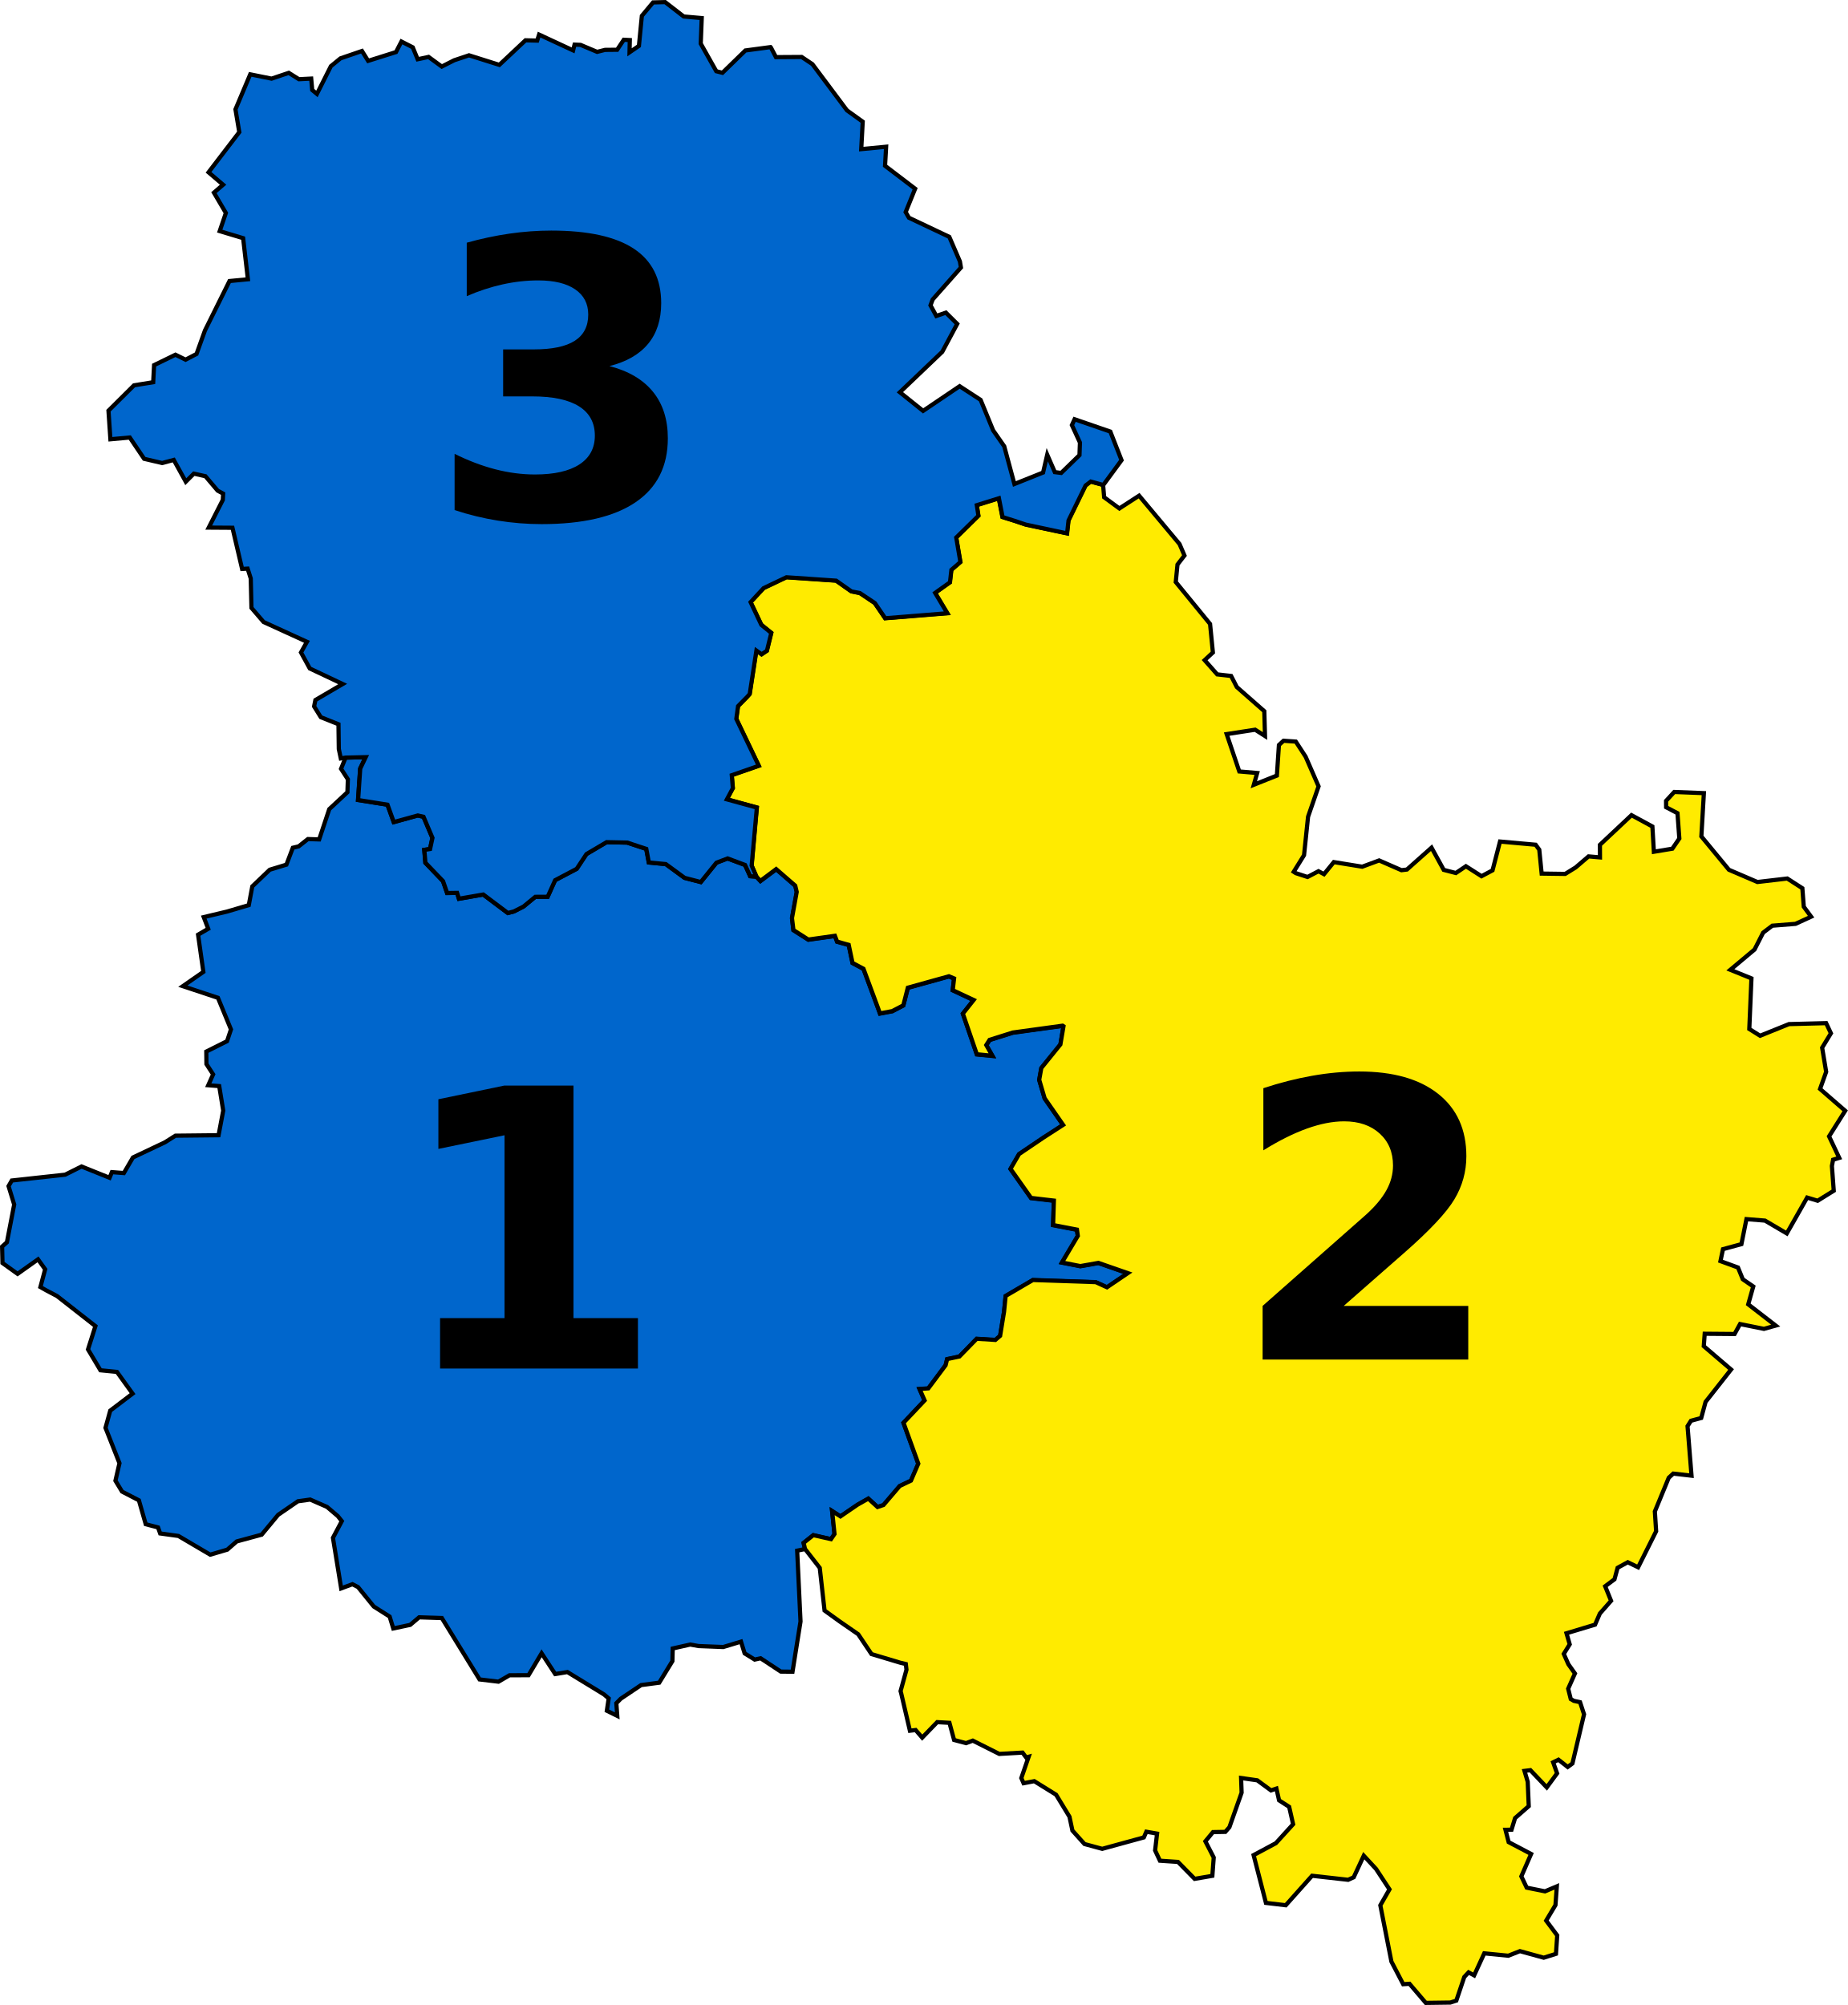
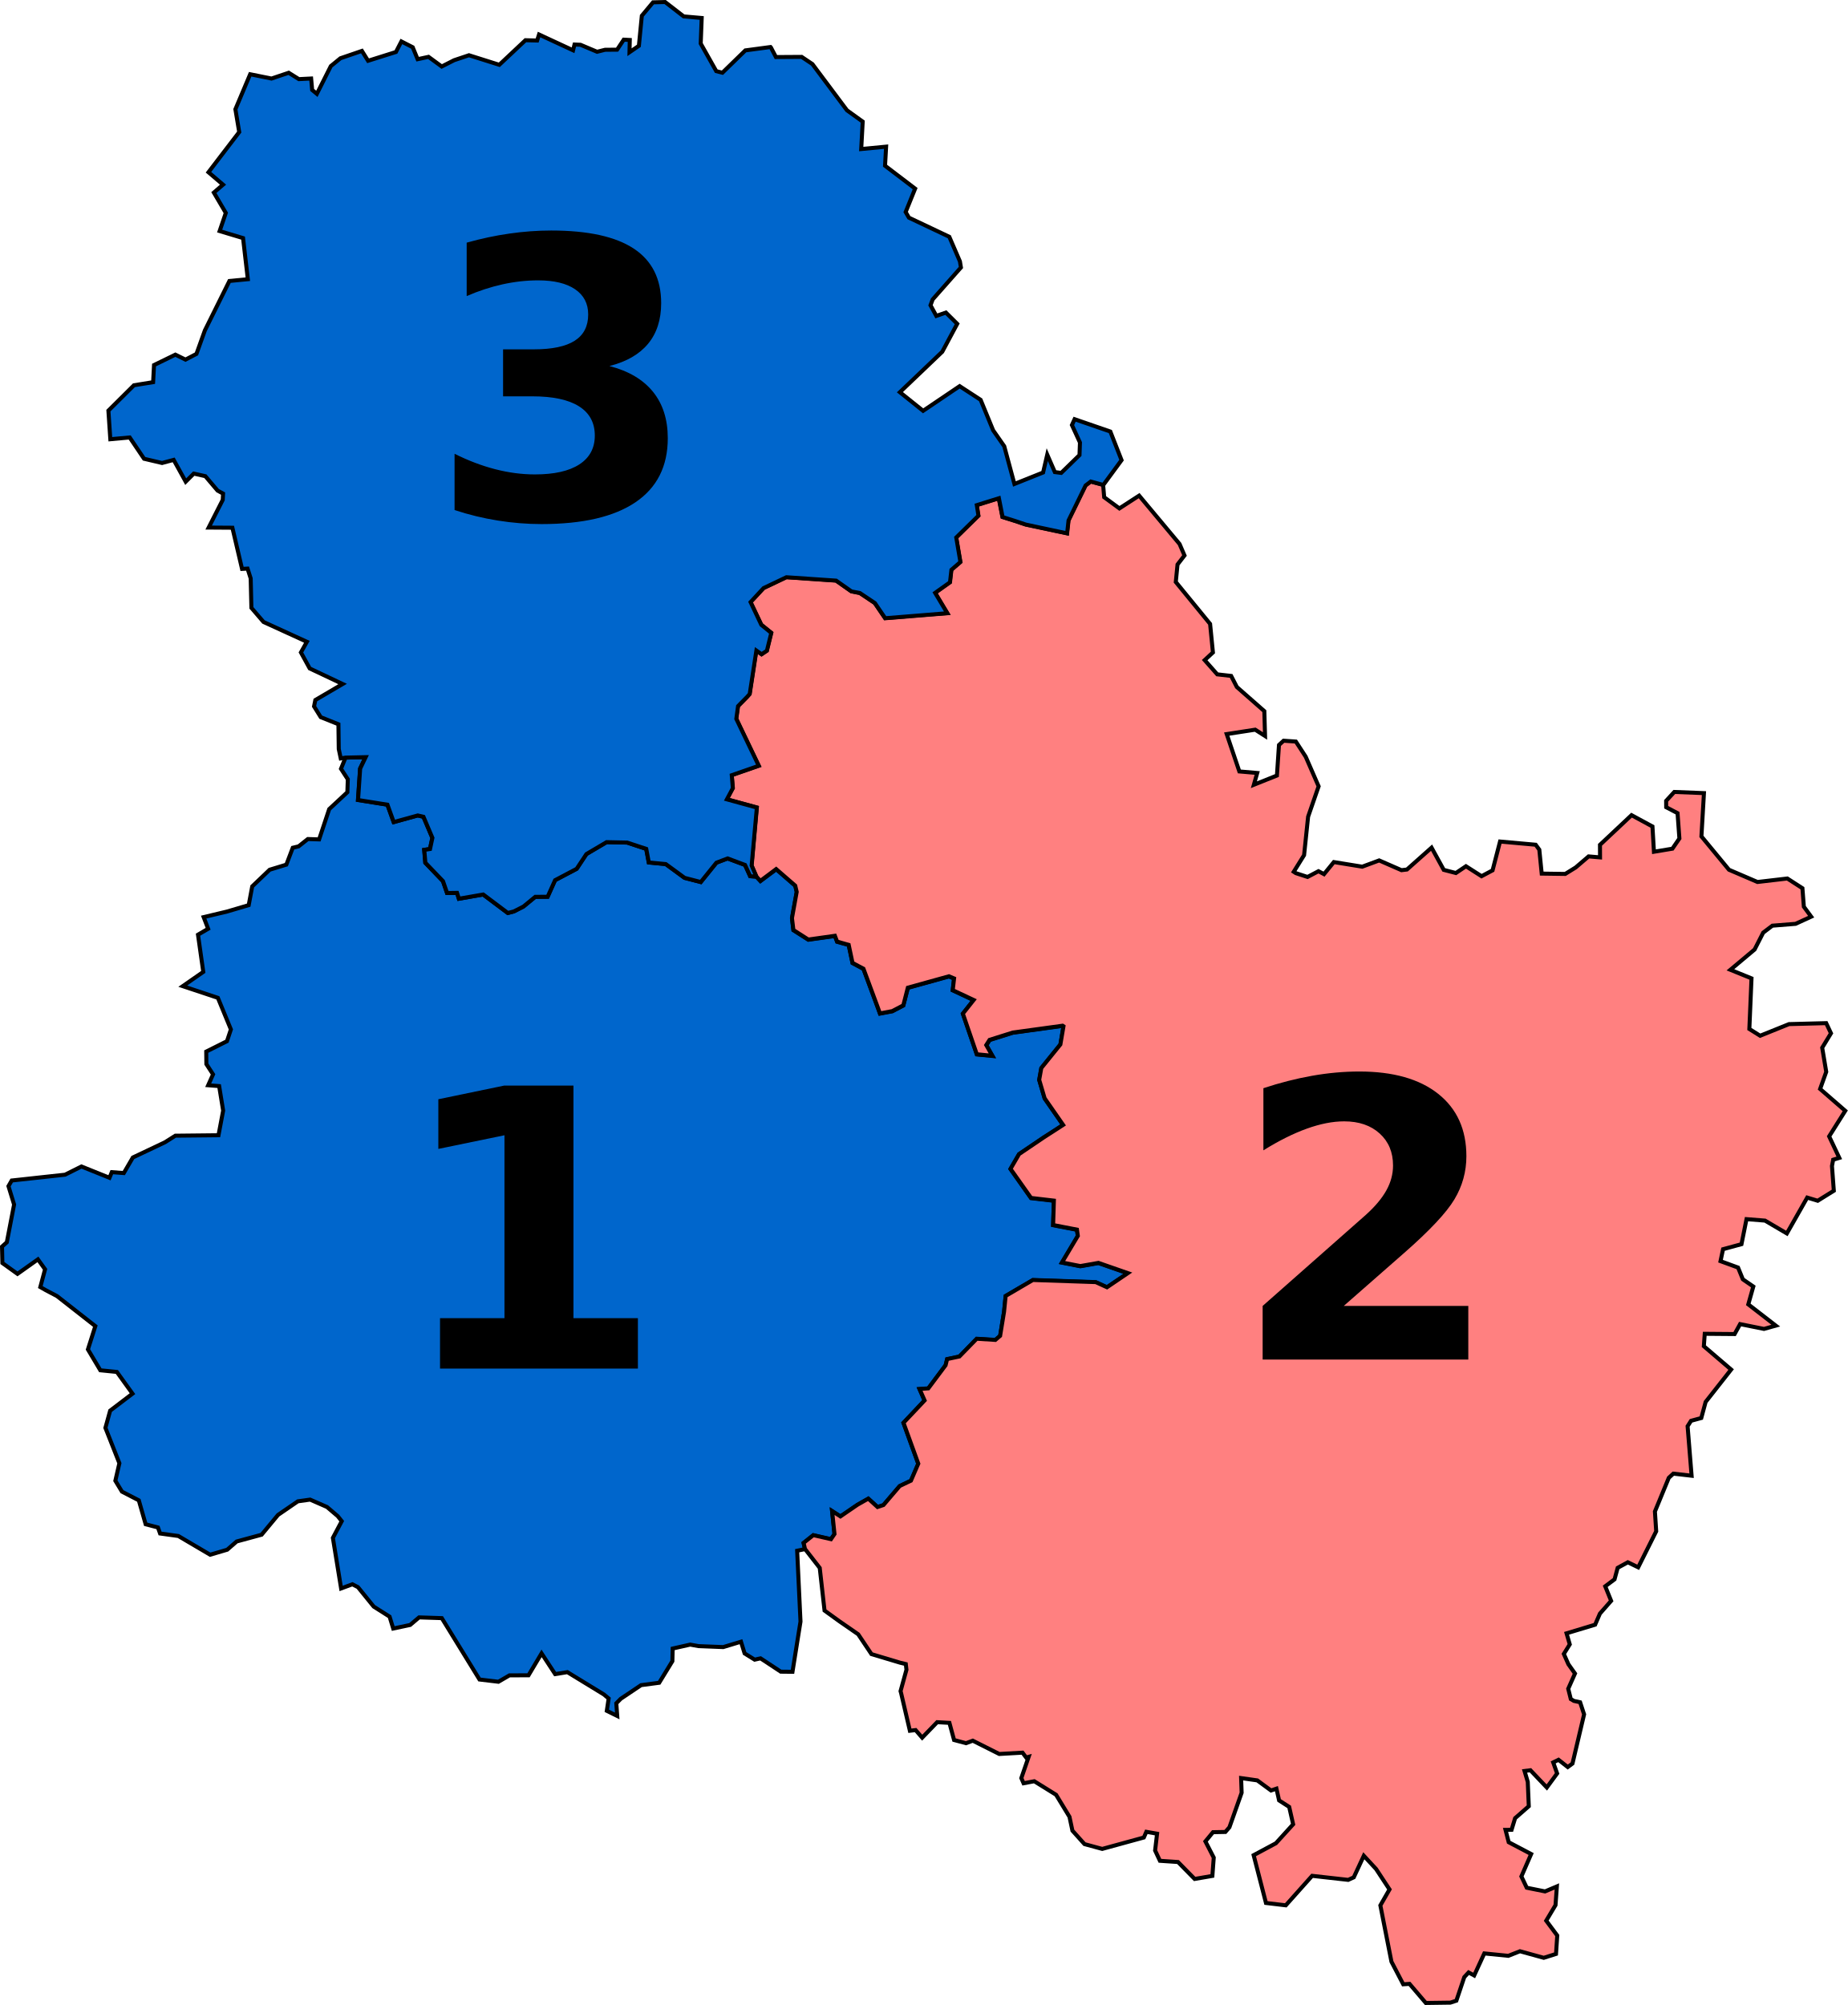
- <svg xmlns="http://www.w3.org/2000/svg" width="882.184" height="957.27" viewBox="0 0 882.184 957.27">
-   <path d="M419.521,442.35l2.262-12.513-0.708-2.984-9.1-7.9-7.537,5.636L402.5,422.5l-3-.229-2.443-5.365-8.335-3.109-5.344,2.026-7.468,9.244-7.738-2.006-8.96-6.565-8.106-.777-1.222-6.482-9.106-3.012-9.827-.2-9.626,5.684-4.65,7.037-10.313,5.441-3.554,7.9-5.913.035-5.65,4.65-4.553,2.318-2.887.749-11.75-8.828-11.6,2.013-0.882-2.79-4.761.069-1.95-5.663-8.433-8.786-0.513-6.142,2.748-.43,1.138-5.316-4.268-10.063-2.728-.632-11.465,3.171-3-8.308-14.04-2.242,1.013-15,2.617-5.448-9.571.208L204.2,371.01l3.255,5.011-0.215,6.17-8.675,8.078-4.81,14.449-5.379-.174-4.407,3.491-2.79.666-3.06,8.064-7.967,2.429-8.321,7.947-1.68,8.953-10.382,3.068-11.118,2.651,2.131,5.573-4.837,2.818,2.519,17.767-9.786,6.808,16.754,5.573,6.212,15.074-1.874,5.628-9.9,4.955,0.069,5.976,3.185,4.907-2.318,5.191,5.233,0.41,1.909,11.7-2.221,11.757-20.592.215-4.99,3.158-15.3,7.252-4.324,7.433-5.719-.437-1.11,2.686L80.31,560.873l-7.822,3.914L47.018,567.57l-1.548,2.693,2.686,8.779-3.47,18.01-2.29,2.061,0.174,7.849,7.211,5.177,9.758-6.926,3.4,4.74-2.262,8.481,2.6,1.492,5.33,2.8,18.329,14.359L83.4,648.208l5.934,9.966,7.877,0.777,7.468,10.376L94.01,677.44l-2.262,8.21,6.67,16.885-1.922,8.356,3.158,5.212,8.037,4.15,3.269,11.424,5.871,1.527,1.013,2.873,8.717,1.2,15.185,8.939,8.148-2.4,4.5-3.921,11.916-3.234,7.836-9.446,9.473-6.5,5.844-.819,8.05,3.526,5.136,4.372,1.909,2.4-4.227,7.967,3.928,24.145,5.379-1.992,2.658,1.374,7.523,9.279,7.579,4.8,1.735,5.677,8.078-1.714,4.268-3.609,10.841,0.354,18,29.3,9.029,1.076,5.261-3.054,9.106-.042,6.232-10.466,6.482,9.911,5.83-.944,17.434,10.66,2.276,1.909-0.882,5.892,4.976,2.457-0.444-6.038,2.131-2.165,9.689-6.5,8.647-1.138,6.3-10.313L362.535,791l8.349-1.881,3.984,0.722,11.791,0.465,8.474-2.575,1.735,5.6,4.8,2.97,2.818-.625,9.64,6.357,5.6,0.062,3.824-23.971-1.6-33.827,3.727-.763-0.638-2.9,4.622-3.679,8.433,1.916,1.694-2.45-1.138-10.972,3.97,2.554,8.162-5.58,5.136-2.915,4.393,4.011,2.845-.937,7.738-9.078,5.392-2.575,3.5-8.106L472.7,683.311l10.07-10.667-2.387-5.469,4.164-.285,8.266-11.056,0.722-2.922,5.871-1.242,8.252-8.467,8.9,0.562,2.276-1.957,1.881-11.486,0.757-7.558,12.985-7.607,30.023,1.013,5.351,2.45,9.966-6.746-14.04-4.893-8.647,1.534-8.759-1.728,7.565-12.694-0.4-2.984-11.389-2.193,0.368-11.66L533.6,575.98l-9.8-13.88,4.095-7.058,11.549-7.808,9.473-6.121-8.821-12.7-2.589-8.821,1.013-5.636,9.1-11.257,1.478-8.669-0.423-.277-23.777,3.269-11.077,3.491L512.243,503l2.9,5.115-7.426-.722-6.656-19.405,5.15-6.51-9.98-4.678,0.638-5.615-2.457-1.027L474.786,475.6l-2.165,8.433-5.261,2.748-5.871,1.1-1.027-2.8L453.6,466.559l-5.219-2.776-1.832-8.627-5.517-1.555-1.055-2.769-12.687,1.791-7.114-4.539Z" transform="translate(-41.386 -3.946)" fill="#06c" stroke="#000" stroke-width="2" />
-   <path d="M854.757,646.663L867.784,657.8l-12.173,15.477-2.075,7.669-4.893,1.333L847,684.862l1.909,23.638-8.717-1-2.165,1.992L831.4,725.581l0.611,9.453-8.592,17.191-4.962-2.4-4.837,2.651-1.492,5.49-4.449,3.324,2.818,6.947-5.351,6.087-2.29,5.3L789.22,783.74l1.534,5.275-2.832,4.56,2.179,4.921,3.144,4.442-3.227,7.273,1.235,4.934L792.731,816l2.97,0.652,1.895,5.767L792.051,845.9l-2.262,1.673-4.407-3.463-2.533,1.242,1.874,5.267-4.921,6.7L771.98,849.1l-2.818.347,1.548,5.205,0.486,11.625-6.531,5.712-1.694,5.552-2.887.021,1.52,5.892,10.723,5.642-4.664,10.7,2.561,5.392,8.731,1.763,5.65-2.387-0.652,8.932-4.435,7.426L784.792,928l-0.6,8.786-5.844,1.853L766.99,935.5l-5.559,2.193-11.465-1.145-4.837,10.529-2.658-1.436-2.061,2.221-3.782,11.25-2.859.937-11.715.16-7.794-9.12-3,.2-5.628-10.806-5.289-26.865L704.709,906l-6.413-9.751-5.858-6.323-4.8,10.306-2.672,1.214-17.2-1.936-12.576,14.082-9.459-1.124-5.885-22.812,10.626-5.7,8.231-9.05-1.881-8.3L652,863.5l-1.263-5.615-2.589.874-6.559-4.816-7.711-1.1,0.243,7-5.83,16.483-1.936,2.228-5.9.111-3.63,4.4,3.984,7.732-0.652,8.738-8.46,1.458-7.953-8.085-8.62-.583-2.3-4.914,0.937-8.023-5.122-.9-1.194,2.721-19.87,5.448-8.46-2.3-5.761-6.42-1.409-6.607-6.4-10.521-10.4-6.454-5.108.972-1.083-2.471,3.5-10.146-1.18.333-1.749-2.332-11.1.632-12.631-6.343-3.241,1.2-5.691-1.52-2.221-8.189-5.844-.326-7.155,7.4-3.144-3.63-2.728.333-4.2-18.01-0.257-.9,2.818-10.223-0.312-2.714-2.658-.632-13.742-4.122-6.329-9.459-9.071-6.274-7-5.059-2.29-20.349-7.051-9.071-0.638-2.9,4.622-3.679,8.433,1.922,1.68-2.457-1.138-10.972,3.97,2.554,8.162-5.58,5.136-2.908,4.407,4.011,2.832-.944,7.752-9.078,5.379-2.575,3.5-8.106-7.065-19.509,10.07-10.667-2.4-5.476,4.178-.285,8.252-11.049,0.722-2.929,5.871-1.242,8.252-8.467,8.9,0.562,2.276-1.957,1.881-11.486,0.757-7.558,13-7.607,30.009,1.013,5.365,2.45,9.952-6.746-14.04-4.886-8.634,1.527-8.759-1.728L555.927,594l-0.41-2.977-11.389-2.2,0.368-11.66-10.9-1.277L523.786,562l4.095-7.058,11.549-7.808,9.473-6.121-8.814-12.7-2.6-8.821,1.013-5.636,9.106-11.257,1.478-8.669-0.43-.277-23.777,3.269L513.8,500.417l-1.575,2.484,2.915,5.115-7.426-.722-6.67-19.405,5.15-6.51-9.98-4.678,0.638-5.615-2.457-1.027-19.613,5.448-2.165,8.433-5.275,2.748-5.871,1.11-1.013-2.811L453.6,466.464l-5.219-2.776-1.832-8.627-5.531-1.555-1.055-2.769-12.687,1.8-7.114-4.546-0.694-5.7,2.262-12.513-0.708-2.984-9.1-7.9-7.537,5.636-1.936-2.1-2.3-5.3,2.492-27.685-14.311-3.921,2.859-5.358-0.527-6.184,12.9-4.483-10.737-22.417,0.84-6.066,4.352-4.421,1.208-1.367,3.185-20.737,2.492,1.763,2.533-1.686,2.089-8.516-4.747-3.838-5.136-10.855,6.218-6.7,10.882-5.177,23.735,1.624,7.322,5.143,4.025,0.777,7.141,4.782,4.934,7.239,29.642-2.394-5.816-9.716L494.8,281.9l0.694-5.955,4.3-3.72L497.8,260.514l10.6-10.4-0.784-5.059,10.549-3.29,1.763,8.981,5.747,1.8,5.351,1.8,19.7,4.192,0.68-6.184,8.148-16.684,2.478-1.881L568,235.432l0.5,5.927,7.266,5.337,9.418-6.1,19.3,23.09,2.36,5.483-3.331,4.317-0.826,8.349,16.372,20,1.353,13.645-3.942,3.651,6,6.788,6.642,0.757,2.714,5.281,13.124,11.535,0.34,11.861-4.705-3.012-13.6,2.1,6.031,17.829,8.536,0.736-1.6,5.622,11.007-4.407,0.979-14.574,2.193-2.034,5.858,0.4,4.705,7.232,6.17,14.137-5.018,14.5-1.922,18.364L659,420.173,660,420.826l5.587,1.825,5.233-2.748,2.631,1.409,4.692-5.767,13.554,2.2,8.078-2.991,10.653,4.657,2.617-.312,11.75-10.438,5.816,10.6,5.788,1.5,4.81-3.234,7.44,4.754,5.261-2.8,3.567-13.756,17.024,1.534,1.721,2.373,1.138,11.4,11.236,0.152,4.976-3.074,6.184-5.289L805.2,413.3l-0.028-6,15.074-14.165,9.98,5.414,0.708,12.062,8.821-1.471,3.331-4.865L842.2,392.19l-5.42-2.839-0.028-3.04,3.9-4.247,14.151,0.555L853.6,403.281l13.159,15.928,13.61,5.844,14.248-1.666,7.2,4.643,0.68,8.821,3.5,4.761-7.454,3.415-11.077.888-4.379,3.324-4.095,8.044-11.549,9.689,10.07,4.095-1.027,24.159,5.15,3.227,13.783-5.559,17.746-.458,2.29,4.837-4.192,6.892,1.922,11.514-2.915,8.183,12,10.417-7.7,12.208,4.851,10.279-2.929.874-0.569,3.012,0.881,11.8-7.683,4.782-5.018-1.52-9.716,17.121-10.41-6.121L875.127,586l-2.4,11.951-8.8,2.394-1.208,5.705,8.377,3.06,2.29,5.622,4.99,3.429-2.4,8.523L889.1,636.833l-5.628,1.575-11.4-2.3-2.617,4.747-14.262-.118Z" transform="translate(-41.386 -3.946)" fill="#ffeb00" stroke="#000" stroke-width="2" />
-   <path d="M463.98,299.131l-4.934-7.246-7.141-4.775-4.025-.784-7.322-5.143-23.735-1.617-10.882,5.177-6.218,6.7,5.136,10.848,4.747,3.845-2.089,8.516-2.533,1.686-2.492-1.763L399.3,335.3l-1.208,1.367-4.352,4.421-0.84,6.073,10.737,22.417-12.9,4.483,0.527,6.184-2.859,5.351,14.311,3.928-2.492,27.685,2.3,5.3-3-.229-2.443-5.365-8.321-3.109-5.351,2.026-7.468,9.244-7.724-2.006-8.974-6.565-8.106-.777-1.222-6.482-9.106-3.012-9.827-.2-9.626,5.684-4.65,7.037L306.4,424.2l-3.554,7.9-5.913.035-5.65,4.65-4.553,2.318-2.887.749-11.75-8.828-11.6,2.013-0.882-2.79-4.761.069-1.95-5.663-8.419-8.786-0.527-6.142,2.748-.43,1.138-5.316-4.268-10.063-2.728-.632-11.465,3.171-3-8.308-14.04-2.242,1.013-15,2.617-5.455-9.571.215-2.318.382-0.951-4.483-0.16-11.833-8.433-3.373-3.2-5.143,0.611-3.033,13.027-7.655L189.264,323.1l-4.192-7.648,2.845-5.073-20.7-9.467-5.788-6.739-0.34-14.054-1.492-4.685-2.631.152-4.608-19.662-11.333-.076,6.725-13.235,0.16-2.991-2.617-1.416-5.844-6.892-5.517-1.235-3.852,3.859-5.747-10.4-5.551,1.481L110.195,223l-6.857-10.168-9.244.847-0.923-13.651,12.2-12.117,9.147-1.478,0.43-8.162,10.2-4.969,4.824,2.373,5.233-2.728,4.025-11.222,11.715-23.6,8.786-.847-2.276-19.62L146.271,114.3l2.943-8.669-5.705-9.709,4.379-3.782-6.954-5.927,14.679-19.183-1.819-10.875,7.051-16.719,10.181,2.054,8.217-2.762,4.851,3.04,5.858-.3,0.486,5.455,2.248,1.86,6.656-13.228,4.58-3.748,10.265-3.519L217.129,33l13.3-4.192,2.6-5.032,5.406,2.762,2.346,5.7,5.205-1.117,6.3,4.608,5.927-3.012,7.079-2.367,14.477,4.567,12.486-11.736,5.573,0.146,0.909-2.866L314.98,28l0.694-2.755,2.859,0.125,7.919,3.338,3.782-.951,5.774-.055,3.171-4.775,2.873,0.146-0.139,5.858,4.483-3.074,1.409-14.345L353.157,5.1l5.761-.146,8.877,6.864,8.592,0.757-0.472,12.2,7.426,13.186,2.943,0.736,10.938-10.653,12.006-1.61,0.187,0.2,2.4,4.588,12.291-.076,5.122,3.428L445.74,56.652l7.5,5.392-0.708,13.1L464.416,74,463.9,83.1l14.366,10.938-4.525,11.174,1.561,2.693,19.273,9.126,5.066,11.736,0.486,2.915-13.5,15.269L485.6,149.72l2.776,5.08,4.567-1.589,5.406,5.372-7.141,13.346-20.224,19.3,11.077,8.884,17.448-11.778,10.015,6.531,5.976,14.547,5.3,7.613,4.851,18.01,13.693-5.483,1.978-8.523,3.63,8.328,3.04,0.382,8.731-8.5,0.215-5.989-3.838-8.349,1.277-2.79L571.449,210l5.351,13.659-8.7,11.847-5.976-1.638-2.478,1.881-8.148,16.691-0.68,6.177-19.7-4.192-5.351-1.8-5.747-1.8-1.763-8.981-10.549,3.29,0.784,5.059-10.6,10.4,1.992,11.715-4.3,3.72-0.68,5.955-7.086,5.039,5.816,9.716Z" transform="translate(-41.386 -3.946)" fill="#06c" stroke="#000" stroke-width="2" />
-   <text transform="translate(188.374 653.394)" font-size="185.302" font-family="DejaVu Sans" font-weight="700">1</text>
-   <text transform="translate(588.106 649.104)" font-size="185.302" font-family="DejaVu Sans" font-weight="700">2</text>
-   <text transform="translate(204.633 247.615)" font-size="185.302" font-family="DejaVu Sans" font-weight="700">3</text>
+ <svg xmlns="http://www.w3.org/2000/svg" width="920.31" height="998.662" viewBox="0 0 920.31 998.662">
+   <path d="M407.741,456.348l2.36-13.055-0.739-3.114-9.493-8.24-7.864,5.88-2.02-2.18-3.128-.239-2.549-5.6-8.7-3.244-5.576,2.114-7.791,9.645-8.074-2.093-9.348-6.85-8.458-.811-1.275-6.763-9.5-3.143-10.253-.21-10.043,5.93-4.851,7.342-10.76,5.677-3.708,8.247-6.169.036-5.894,4.851-4.75,2.418-3.012.782-12.259-9.21-12.107,2.1-0.92-2.911-4.967.072-2.035-5.908-8.8-9.167-0.536-6.408,2.867-.449,1.188-5.547-4.453-10.5-2.846-.659-11.962,3.309-3.128-8.668-14.649-2.339L192.6,381.8l2.73-5.684-9.985.217-2.259,5.583,3.4,5.228-0.225,6.437-9.051,8.428-5.018,15.075-5.612-.181-4.6,3.642-2.911.7-3.193,8.414-8.313,2.534-8.682,8.291-1.752,9.341-10.832,3.2-11.6,2.766,2.223,5.814-5.047,2.94L114.5,483.08l-10.21,7.1L121.773,496l6.481,15.727L126.3,517.6l-10.326,5.17L116.045,529l3.323,5.119-2.418,5.416,5.46,0.427,1.991,12.208-2.317,12.266-21.484.225-5.206,3.295-15.966,7.567-4.511,7.755-5.966-.456-1.158,2.8-13.96-5.619-8.161,4.084-26.574,2.9L17.482,589.8l2.8,9.16-3.62,18.79-2.39,2.151,0.181,8.189,7.523,5.4,10.181-7.226,3.548,4.945-2.36,8.848,2.715,1.557,5.561,2.918,19.123,14.981-3.693,11.607,6.191,10.4,8.219,0.811,7.791,10.825-11.129,8.465-2.36,8.566,6.959,17.617-2.006,8.718,3.295,5.438,8.385,4.33,3.411,11.919,6.126,1.593,1.057,3,9.095,1.252,15.843,9.327,8.5-2.505,4.692-4.091,12.433-3.374,8.175-9.855,9.884-6.777,6.1-.854,8.4,3.678,5.358,4.562,1.991,2.505-4.41,8.313,4.1,25.191,5.612-2.078,2.773,1.434,7.849,9.681,7.907,5.011,1.81,5.923,8.428-1.789,4.453-3.765,11.31,0.369,18.783,30.571,9.421,1.123,5.489-3.186,9.5-.043,6.5-10.919,6.763,10.34,6.083-.985,18.189,11.122,2.375,1.991-0.92,6.148,5.192,2.563-0.464-6.3,2.223-2.259,10.108-6.785,9.022-1.188,6.575-10.76,0.152-6.285L357,818.147l4.156,0.753,12.3,0.485L382.3,816.7l1.81,5.844,5,3.1,2.94-.652,10.058,6.633,5.844,0.065,3.99-25.01-1.665-35.293,3.888-.8-0.666-3.027,4.823-3.838,8.8,2,1.767-2.556L427.7,751.718l4.142,2.665,8.516-5.822,5.358-3.041L450.3,749.7l2.969-.978,8.074-9.471,5.626-2.686,3.65-8.458-7.386-20.362,10.507-11.129-2.491-5.706,4.344-.3,8.624-11.535,0.753-3.049,6.126-1.3,8.61-8.834,9.29,0.586,2.375-2.042,1.962-11.984,0.789-7.885,13.548-7.936,31.324,1.057,5.583,2.556,10.4-7.038-14.649-5.105-9.022,1.6-9.138-1.8,7.893-13.244-0.413-3.114-11.882-2.288,0.384-12.165-11.383-1.332-10.224-14.482,4.272-7.364,12.049-8.146,9.884-6.387-9.2-13.251-2.7-9.2,1.057-5.88,9.493-11.745,1.542-9.044-0.442-.289-24.808,3.411-11.557,3.642-1.644,2.592,3.027,5.337-7.748-.753-6.944-20.246,5.373-6.792-10.412-4.88,0.666-5.858-2.563-1.072L465.4,491.041l-2.259,8.8-5.489,2.867-6.126,1.151-1.072-2.925L443.3,481.607l-5.445-2.9-1.911-9-5.756-1.622-1.1-2.889-13.236,1.868-7.422-4.736Z" transform="translate(-13.265 1.009)" fill="#06c" stroke="#000" stroke-width="2" />
+   <path d="M861.836,669.515l13.591,11.622-12.7,16.147-2.165,8-5.105,1.39-1.709,2.694,1.991,24.663-9.095-1.043-2.259,2.078-6.915,16.784,0.637,9.862-8.964,17.936-5.177-2.505-5.047,2.766-1.557,5.728-4.641,3.468,2.94,7.248-5.583,6.35-2.39,5.525-14.229,4.3,1.6,5.5-2.954,4.757,2.274,5.134,3.28,4.634-3.367,7.588,1.289,5.148,1.542,0.9,3.1,0.681,1.977,6.017-5.786,24.5-2.36,1.745-4.6-3.613-2.643,1.3,1.955,5.5-5.134,6.995-8.161-8.588-2.94.362,1.615,5.431,0.507,12.129-6.814,5.959-1.767,5.793-3.012.022,1.586,6.148,11.187,5.887-4.866,11.158,2.672,5.626,9.109,1.839,5.894-2.491-0.681,9.319-4.627,7.748,5.5,7.393-0.623,9.167-6.1,1.934-11.854-3.273-5.8,2.288L752.5,971.962l-5.047,10.985-2.773-1.5-2.151,2.317L738.587,995.5l-2.983.978-12.223.167-8.131-9.515-3.128.21-5.872-11.274-5.518-28.03,4.555-7.951L698.6,929.914l-6.111-6.6-5,10.753-2.788,1.267-17.95-2.02-13.121,14.692-9.869-1.173-6.14-23.8L648.7,917.09l8.588-9.442-1.962-8.66-5.033-3.237-1.318-5.858-2.7.912-6.843-5.025-8.045-1.144,0.253,7.3-6.083,17.2-2.02,2.324-6.155.116-3.787,4.591,4.156,8.067-0.681,9.116-8.827,1.521-8.3-8.436-8.993-.608-2.4-5.127,0.978-8.371-5.344-.941-1.245,2.839-20.731,5.684-8.827-2.4-6.01-6.7-1.47-6.894-6.676-10.977L528.376,886.2l-5.33,1.014-1.13-2.578,3.65-10.586-1.231.347-1.825-2.433-11.585.659L497.746,866l-3.381,1.252-5.938-1.586-2.317-8.544-6.1-.34-7.465,7.719-3.28-3.787-2.846.347-4.381-18.79-0.268-.941,2.94-10.666-0.326-2.831-2.773-.659-14.337-4.3-6.6-9.869-9.464-6.546-7.3-5.279-2.39-21.231-7.357-9.464-0.666-3.027,4.823-3.838,8.8,2.006,1.752-2.563-1.188-11.448,4.142,2.665,8.516-5.822,5.358-3.034,4.6,4.185,2.954-.985,8.088-9.471,5.612-2.686,3.65-8.458-7.371-20.354,10.507-11.129-2.505-5.713,4.359-.3,8.61-11.527,0.753-3.056,6.126-1.3,8.61-8.834,9.29,0.586,2.375-2.042,1.962-11.984,0.789-7.885,13.562-7.936,31.31,1.057,5.6,2.556,10.384-7.038-14.649-5.1-9.008,1.593-9.138-1.8,7.893-13.244-0.427-3.106-11.882-2.3L538.131,597l-11.368-1.332-10.239-14.482,4.272-7.364,12.049-8.146,9.884-6.387-9.2-13.251-2.715-9.2,1.057-5.88,9.5-11.745,1.542-9.044-0.449-.289-24.808,3.411L506.1,516.931l-1.644,2.592,3.041,5.337-7.748-.753L492.8,503.861l5.373-6.792-10.412-4.88,0.666-5.858-2.563-1.072L465.4,490.942l-2.259,8.8-5.5,2.867-6.126,1.158-1.057-2.933L443.3,481.507l-5.445-2.9-1.911-9-5.771-1.622-1.1-2.889-13.236,1.875-7.422-4.743-0.724-5.945,2.36-13.055-0.739-3.114-9.493-8.24-7.864,5.88-2.02-2.187-2.4-5.532,2.6-28.884L375.2,397.063l2.983-5.59-0.55-6.452,13.461-4.678-11.2-23.388,0.876-6.329,4.54-4.613,1.26-1.427,3.323-21.636,2.6,1.839,2.643-1.759,2.18-8.885-4.953-4L387,298.818l6.488-6.988,11.354-5.4,24.764,1.694,7.639,5.366,4.2,0.811,7.451,4.989,5.148,7.553,30.926-2.5L478.9,294.207l7.386-5.257,0.724-6.213,4.482-3.881-2.078-12.223,11.057-10.847-0.818-5.279,11.006-3.432,1.839,9.37,6,1.883,5.583,1.875,20.55,4.374,0.71-6.452,8.5-17.407,2.585-1.962,6.235,1.709,0.522,6.184,7.581,5.568,9.826-6.365,20.137,24.091,2.462,5.72-3.476,4.5-0.862,8.711,17.081,20.869,1.412,14.236-4.113,3.809,6.263,7.082,6.929,0.789,2.831,5.51,13.693,12.034,0.355,12.375-4.909-3.143-14.185,2.194,6.293,18.6L639.4,384l-1.665,5.865,11.484-4.6,1.021-15.206,2.288-2.122,6.111,0.413,4.909,7.545,6.437,14.75-5.235,15.126-2.006,19.16-5.148,8.276,1.035,0.681,5.829,1.9,5.46-2.867,2.745,1.47,4.9-6.017,14.142,2.3,8.428-3.121,11.115,4.859,2.73-.326L726.238,421.2l6.068,11.064,6.039,1.564,5.018-3.374,7.762,4.96,5.489-2.918,3.722-14.352,17.762,1.6,1.8,2.476,1.188,11.9,11.723,0.159L798,431.068l6.452-5.518,5.684,0.492-0.029-6.256,15.727-14.779,10.412,5.648,0.739,12.585,9.2-1.535,3.476-5.076-0.92-12.614-5.655-2.962-0.029-3.171,4.07-4.431,14.764,0.579-1.26,21.556L874.358,432.2l14.2,6.1,14.866-1.738,7.509,4.844,0.71,9.2,3.65,4.967-7.777,3.563-11.557.927-4.569,3.468-4.272,8.392-12.049,10.108,10.507,4.272L884.5,511.515l5.373,3.367,14.381-5.8,18.515-.478,2.389,5.047-4.374,7.19,2.006,12.013-3.042,8.537,12.52,10.869L924.24,565,929.3,575.72l-3.056.912-0.594,3.143,0.919,12.31-8.016,4.989-5.235-1.586-10.138,17.863-10.861-6.387-9.232-.739L880.583,618.7l-9.182,2.5-1.26,5.952,8.74,3.193,2.39,5.865,5.206,3.577-2.505,8.892,13.693,10.586-5.872,1.644-11.9-2.4-2.73,4.953-14.88-.123Z" transform="translate(-13.265 1.009)" fill="#ff8080" stroke="#000" stroke-width="2" />
+   <path d="M454.127,306.924l-5.148-7.56-7.451-4.982-4.2-.818-7.639-5.366-24.764-1.687-11.354,5.4-6.488,6.988,5.358,11.318,4.953,4.012-2.18,8.885-2.643,1.759-2.6-1.839-3.323,21.629-1.26,1.427-4.54,4.613-0.876,6.336,11.2,23.388L377.713,385.1l0.55,6.452-2.983,5.583,14.931,4.1-2.6,28.884,2.4,5.532-3.128-.239-2.549-5.6-8.682-3.244-5.583,2.114-7.791,9.645-8.059-2.093-9.363-6.85-8.458-.811-1.275-6.763-9.5-3.143-10.253-.21-10.043,5.93-4.851,7.342-10.76,5.677-3.708,8.247-6.169.036-5.894,4.851-4.75,2.418-3.012.782-12.259-9.21-12.107,2.1-0.92-2.911-4.967.072L233.9,437.89l-8.783-9.167-0.55-6.408,2.867-.449,1.188-5.547-4.453-10.5-2.846-.659-11.962,3.309-3.128-8.668-14.649-2.339,1.057-15.648,2.73-5.691-9.985.225-2.418.4-0.992-4.678-0.167-12.346-8.8-3.519-3.338-5.366,0.637-3.164,13.591-7.987-16.393-7.755-4.374-7.979,2.969-5.293-21.593-9.877-6.039-7.031-0.355-14.663-1.557-4.888-2.745.159-4.808-20.514-11.824-.08,7.016-13.808,0.167-3.121-2.73-1.477-6.1-7.19-5.756-1.289-4.019,4.026-6-10.854L93.976,229.6l-8.964-2.107-7.154-10.608-9.645.883L67.25,203.523,79.98,190.88l9.544-1.542,0.449-8.516,10.637-5.185,5.033,2.476,5.46-2.846,4.2-11.709,12.223-24.619,9.167-.883-2.375-20.47-11.665-3.5,3.07-9.044-5.952-10.13,4.569-3.946-7.256-6.184L132.4,64.764l-1.9-11.347,7.357-17.443,10.622,2.143,8.573-2.882,5.061,3.171,6.111-.311,0.507,5.691,2.346,1.941,6.944-13.8,4.779-3.91,10.709-3.671,3.07,4.917,13.874-4.374,2.715-5.25,5.641,2.882,2.448,5.952,5.431-1.166,6.575,4.808,6.184-3.143,7.386-2.469,15.1,4.764,13.027-12.245,5.814,0.152,0.948-2.99L298.67,24.04l0.724-2.875,2.983,0.13,8.262,3.483,3.946-.992,6.024-.058,3.309-4.982,3,0.152-0.145,6.111,4.678-3.208,1.47-14.967L338.5,0.152,344.512,0l9.261,7.161,8.964,0.789-0.492,12.73,7.748,13.758,3.07,0.767,11.412-11.115L397,22.411l0.2,0.21,2.505,4.786,12.824-.08L417.87,30.9,435.1,53.938l7.82,5.626-0.739,13.664,12.4-1.195-0.536,9.5,14.989,11.412L464.314,104.6l1.629,2.809,20.108,9.522,5.286,12.244,0.507,3.041L477.76,148.15l-1.072,2.889,2.9,5.3,4.765-1.658,5.641,5.6-7.451,13.924-21.1,20.137L473,203.616l18.2-12.288,10.449,6.814,6.235,15.177,5.532,7.943,5.061,18.79,14.287-5.72,2.063-8.892,3.787,8.689,3.171,0.4,9.109-8.87,0.225-6.249-4-8.711,1.332-2.911,17.805,6.148,5.583,14.25-9.08,12.36-6.235-1.709-2.585,1.962-8.5,17.415-0.71,6.445-20.55-4.374-5.583-1.875-6-1.883-1.839-9.37-11.006,3.432,0.818,5.279-11.057,10.847,2.078,12.223-4.482,3.881-0.71,6.213L479,294.287l6.068,10.138Z" transform="translate(-13.265 1.009)" fill="#06c" stroke="#000" stroke-width="2" />
+   <text transform="translate(196.493 681.66)" font-size="193.331" font-family="DejaVu Sans" font-weight="700">1</text>
+   <text transform="translate(613.545 677.185)" font-size="193.331" font-family="DejaVu Sans" font-weight="700">2</text>
+   <text transform="translate(213.455 258.3)" font-size="193.331" font-family="DejaVu Sans" font-weight="700">3</text>
</svg>
